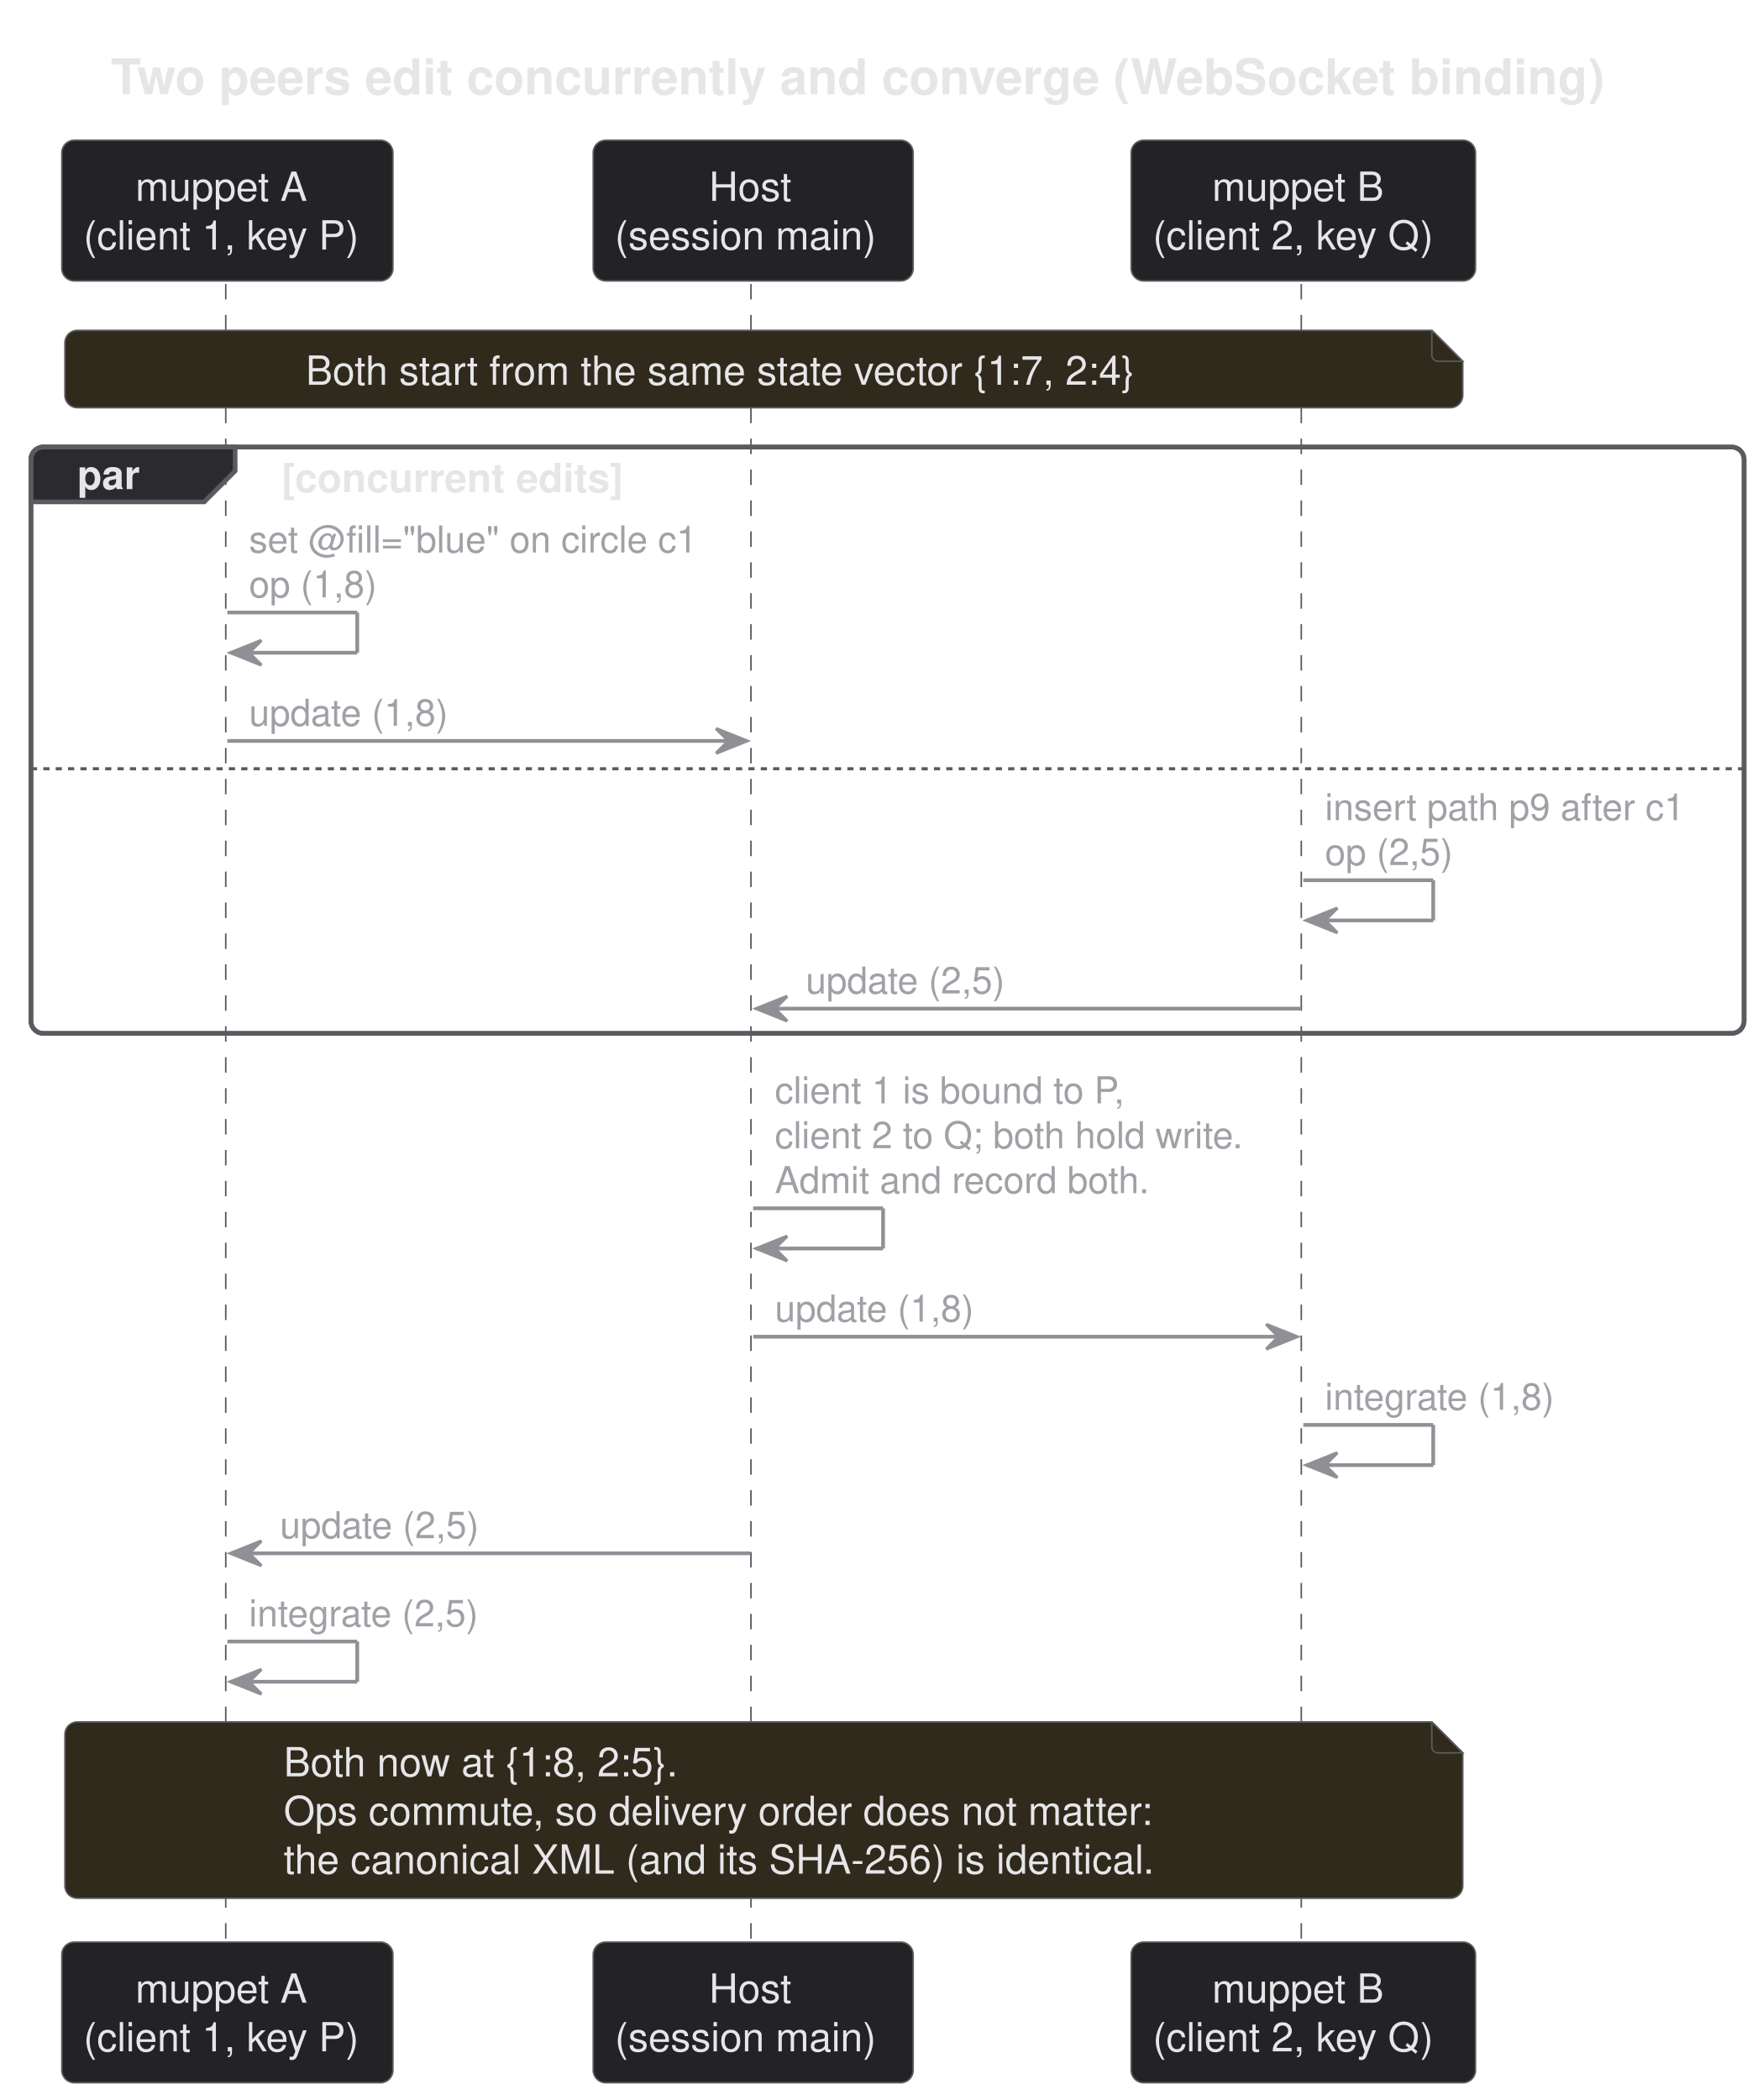
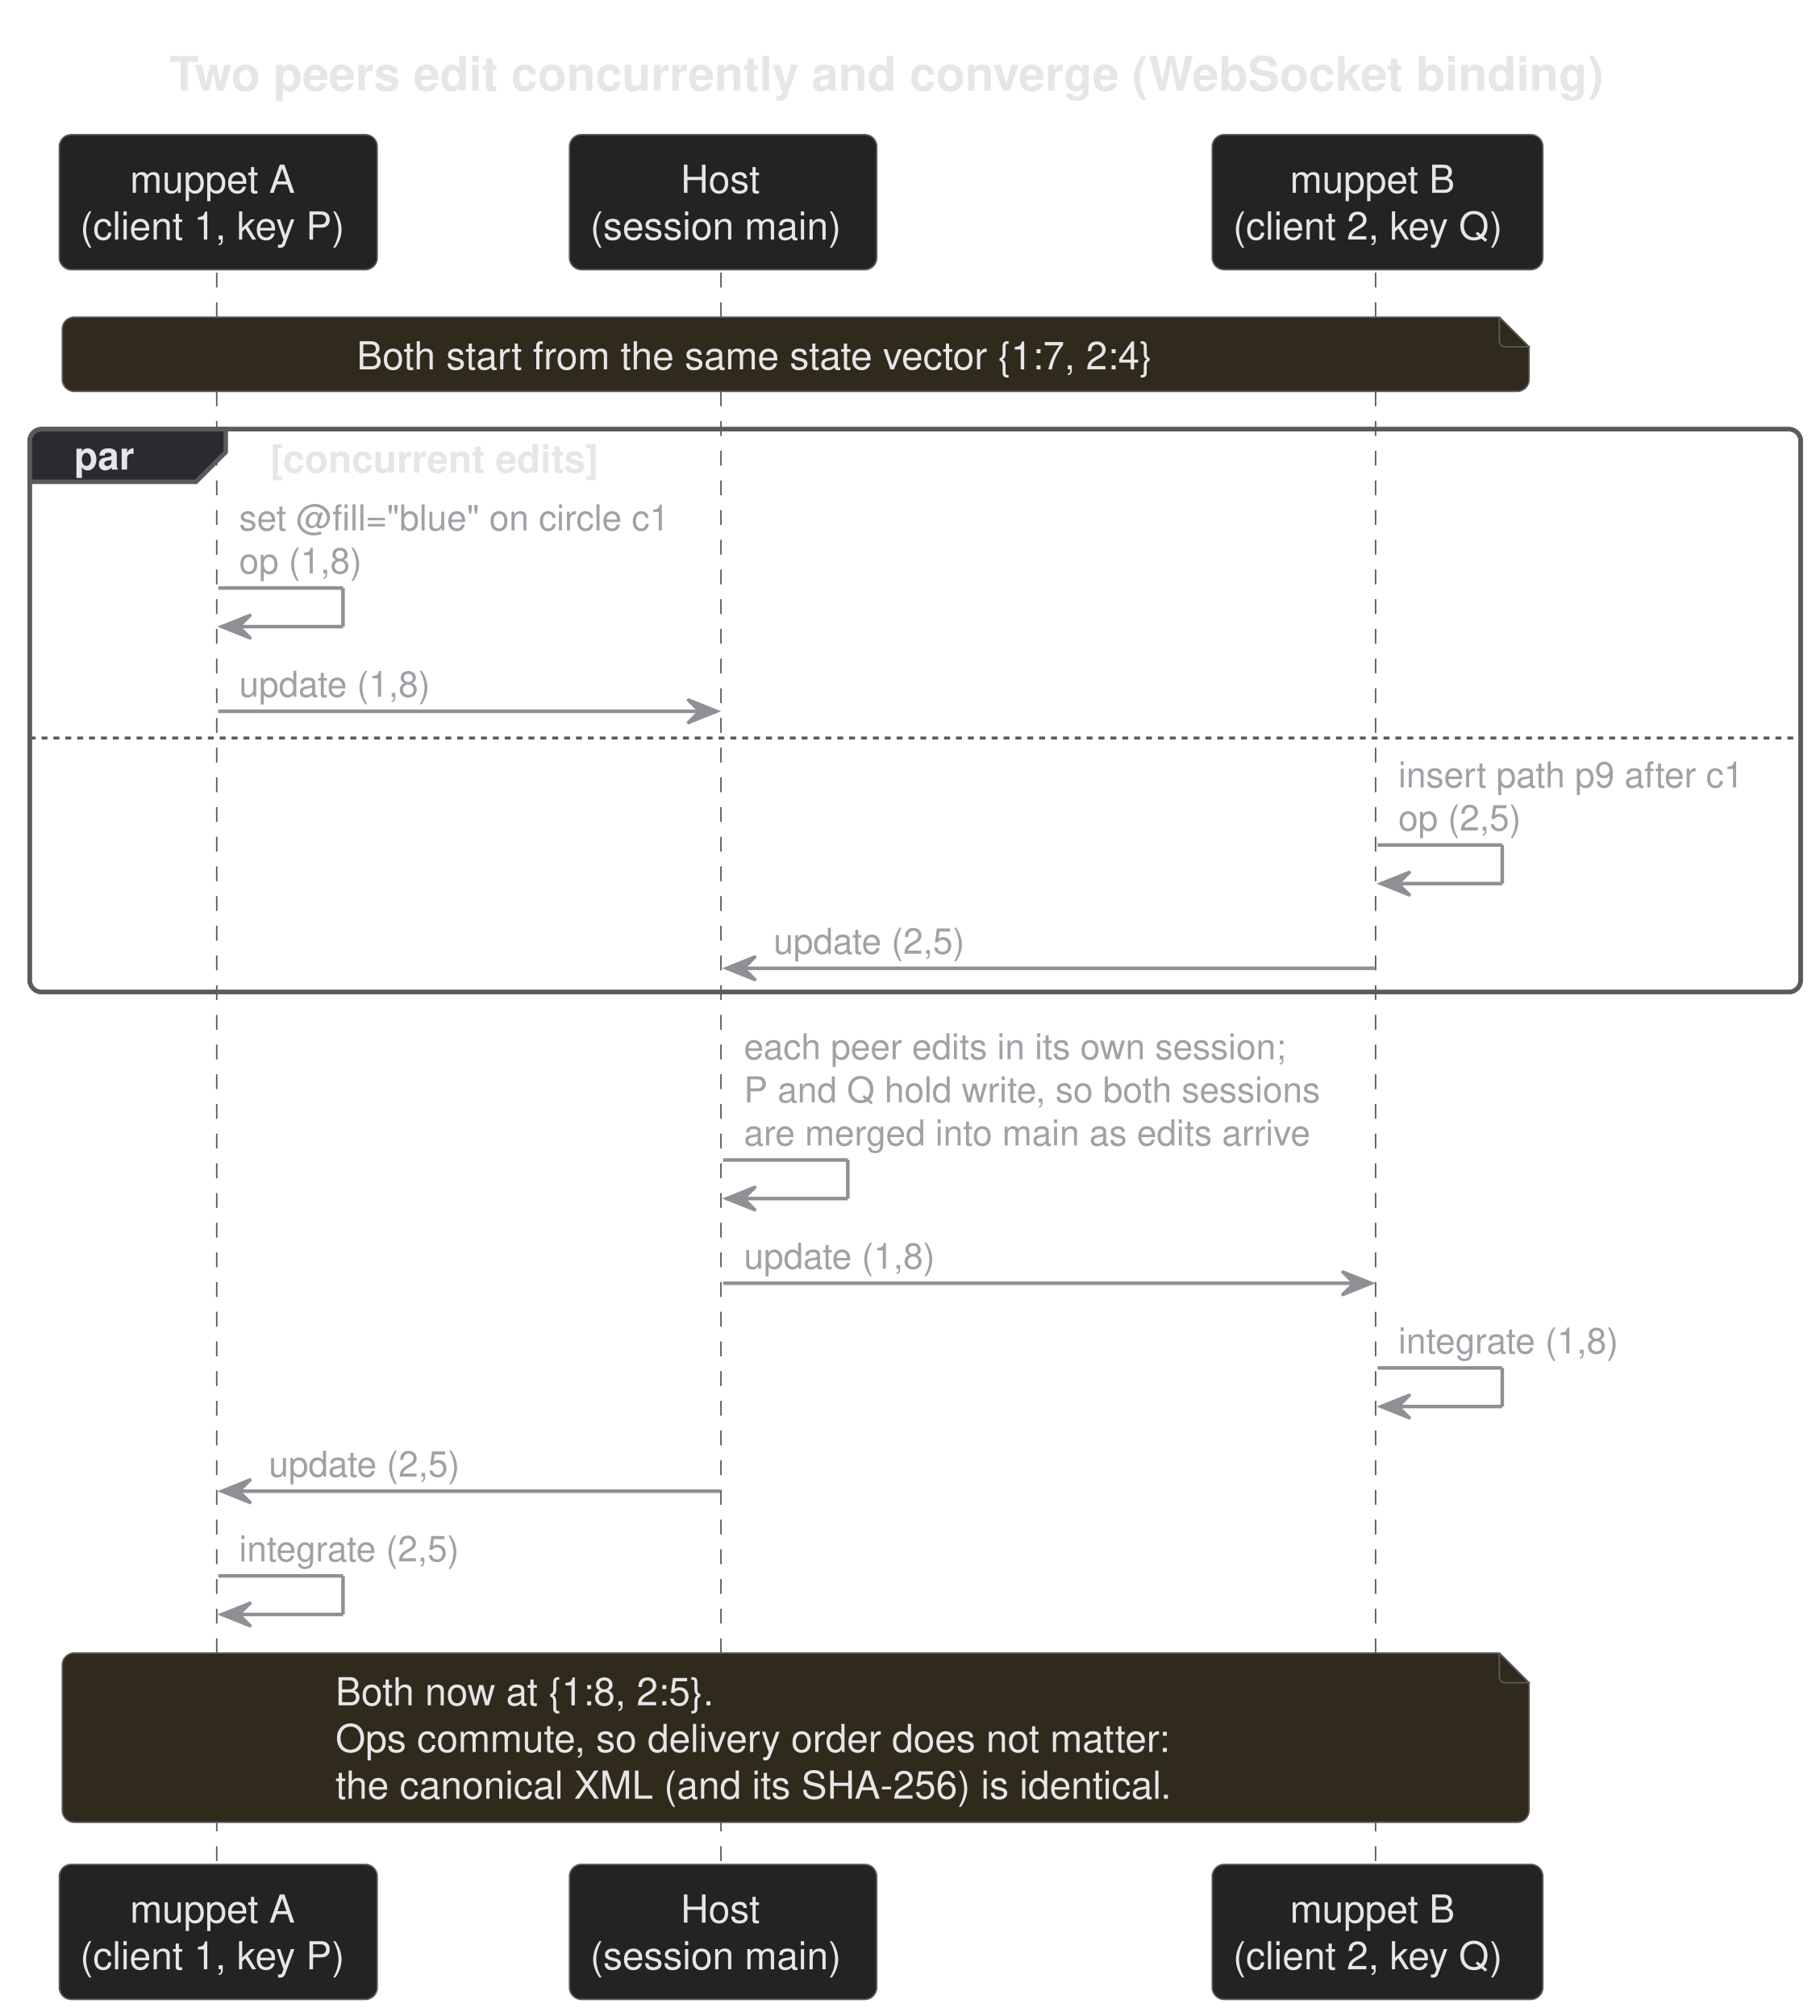
- <svg xmlns="http://www.w3.org/2000/svg" contentStyleType="text/css" data-diagram-type="SEQUENCE" height="679px" preserveAspectRatio="none" style="width:570px;height:679px;" version="1.1" viewBox="0 0 570 679" width="570px" zoomAndPan="magnify">
+ <svg xmlns="http://www.w3.org/2000/svg" contentStyleType="text/css" data-diagram-type="SEQUENCE" height="679px" preserveAspectRatio="none" style="width:613px;height:679px;" version="1.1" viewBox="0 0 613 679" width="613px" zoomAndPan="magnify">
  <defs />
  <g>
-     <text fill="#E6E6E8" font-family="Helvetica" font-size="16" font-weight="bold" lengthAdjust="spacing" textLength="501.305" x="35.833" y="30.5">Two peers edit concurrently and converge (WebSocket binding)</text>
-     <rect fill="none" height="189.576" rx="4" ry="4" style="stroke:#5A5A60;stroke-width:1.5;" width="553.971" x="10" y="144.548" />
+     <text fill="#E6E6E8" font-family="Helvetica" font-size="16" font-weight="bold" lengthAdjust="spacing" textLength="501.305" x="57.097" y="30.5">Two peers edit concurrently and converge (WebSocket binding)</text>
+     <rect fill="none" height="189.576" rx="4" ry="4" style="stroke:#5A5A60;stroke-width:1.5;" width="596.499" x="10" y="144.548" />
    <g>
      <rect fill="#000000" fill-opacity="0" height="537.131" width="8" x="69.522" y="91.818" />
      <line style="stroke:#5A5A60;stroke-width:0.5;stroke-dasharray:5,5;" x1="73" x2="73" y1="91.818" y2="628.949" />
    </g>
    <g>
      <rect fill="#000000" fill-opacity="0" height="537.131" width="8" x="239.551" y="91.818" />
      <line style="stroke:#5A5A60;stroke-width:0.5;stroke-dasharray:5,5;" x1="242.829" x2="242.829" y1="91.818" y2="628.949" />
    </g>
    <g>
-       <rect fill="#000000" fill-opacity="0" height="537.131" width="8" x="417.45" y="91.818" />
-       <line style="stroke:#5A5A60;stroke-width:0.5;stroke-dasharray:5,5;" x1="420.789" x2="420.789" y1="91.818" y2="628.949" />
+       <rect fill="#000000" fill-opacity="0" height="537.131" width="8" x="459.977" y="91.818" />
+       <line style="stroke:#5A5A60;stroke-width:0.5;stroke-dasharray:5,5;" x1="463.316" x2="463.316" y1="91.818" y2="628.949" />
    </g>
    <g class="participant participant-head" data-participant="a">
      <rect fill="#232326" height="45.459" rx="4" ry="4" style="stroke:#5A5A60;stroke-width:0.5;" width="107.044" x="20" y="45.359" />
      <text fill="#E6E6E8" font-family="Helvetica" font-size="13" lengthAdjust="spacing" textLength="59.452" x="43.796" y="64.953">muppet A</text>
      <text fill="#E6E6E8" font-family="Helvetica" font-size="13" lengthAdjust="spacing" textLength="93.044" x="27" y="80.683">(client 1, key P)</text>
    </g>
    <g class="participant participant-tail" data-participant="a">
      <rect fill="#232326" height="45.459" rx="4" ry="4" style="stroke:#5A5A60;stroke-width:0.5;" width="107.044" x="20" y="627.949" />
      <text fill="#E6E6E8" font-family="Helvetica" font-size="13" lengthAdjust="spacing" textLength="59.452" x="43.796" y="647.543">muppet A</text>
      <text fill="#E6E6E8" font-family="Helvetica" font-size="13" lengthAdjust="spacing" textLength="93.044" x="27" y="663.273">(client 1, key P)</text>
    </g>
    <g class="participant participant-head" data-participant="t">
      <rect fill="#232326" height="45.459" rx="4" ry="4" style="stroke:#5A5A60;stroke-width:0.5;" width="103.445" x="191.829" y="45.359" />
      <text fill="#E6E6E8" font-family="Helvetica" font-size="13" lengthAdjust="spacing" textLength="28.571" x="229.266" y="64.953">Host</text>
      <text fill="#E6E6E8" font-family="Helvetica" font-size="13" lengthAdjust="spacing" textLength="89.445" x="198.829" y="80.683">(session main)</text>
    </g>
    <g class="participant participant-tail" data-participant="t">
      <rect fill="#232326" height="45.459" rx="4" ry="4" style="stroke:#5A5A60;stroke-width:0.5;" width="103.445" x="191.829" y="627.949" />
      <text fill="#E6E6E8" font-family="Helvetica" font-size="13" lengthAdjust="spacing" textLength="28.571" x="229.266" y="647.543">Host</text>
      <text fill="#E6E6E8" font-family="Helvetica" font-size="13" lengthAdjust="spacing" textLength="89.445" x="198.829" y="663.273">(session main)</text>
    </g>
    <g class="participant participant-head" data-participant="b">
-       <rect fill="#232326" height="45.459" rx="4" ry="4" style="stroke:#5A5A60;stroke-width:0.5;" width="111.322" x="365.789" y="45.359" />
-       <text fill="#E6E6E8" font-family="Helvetica" font-size="13" lengthAdjust="spacing" textLength="58.989" x="391.955" y="64.953">muppet B</text>
-       <text fill="#E6E6E8" font-family="Helvetica" font-size="13" lengthAdjust="spacing" textLength="97.322" x="372.789" y="80.683">(client 2, key Q)</text>
+       <rect fill="#232326" height="45.459" rx="4" ry="4" style="stroke:#5A5A60;stroke-width:0.5;" width="111.322" x="408.316" y="45.359" />
+       <text fill="#E6E6E8" font-family="Helvetica" font-size="13" lengthAdjust="spacing" textLength="58.989" x="434.483" y="64.953">muppet B</text>
+       <text fill="#E6E6E8" font-family="Helvetica" font-size="13" lengthAdjust="spacing" textLength="97.322" x="415.316" y="80.683">(client 2, key Q)</text>
    </g>
    <g class="participant participant-tail" data-participant="b">
-       <rect fill="#232326" height="45.459" rx="4" ry="4" style="stroke:#5A5A60;stroke-width:0.5;" width="111.322" x="365.789" y="627.949" />
-       <text fill="#E6E6E8" font-family="Helvetica" font-size="13" lengthAdjust="spacing" textLength="58.989" x="391.955" y="647.543">muppet B</text>
-       <text fill="#E6E6E8" font-family="Helvetica" font-size="13" lengthAdjust="spacing" textLength="97.322" x="372.789" y="663.273">(client 2, key Q)</text>
+       <rect fill="#232326" height="45.459" rx="4" ry="4" style="stroke:#5A5A60;stroke-width:0.5;" width="111.322" x="408.316" y="627.949" />
+       <text fill="#E6E6E8" font-family="Helvetica" font-size="13" lengthAdjust="spacing" textLength="58.989" x="434.483" y="647.543">muppet B</text>
+       <text fill="#E6E6E8" font-family="Helvetica" font-size="13" lengthAdjust="spacing" textLength="97.322" x="415.316" y="663.273">(client 2, key Q)</text>
    </g>
-     <path d="M21,110.818 L21,127.818 A4,4 0 0 0 25,131.818 L469,131.818 A4,4 0 0 0 473,127.818 L473,116.818 L463,106.818 L25,106.818 A4,4 0 0 0 21,110.818" fill="#2F2A1C" style="stroke:#5A5A60;stroke-width:0.5;" />
-     <path d="M463,106.818 L463,114.818 A2,2 0 0 0 465,116.818 L473,116.818 L463,106.818" fill="#2F2A1C" style="stroke:#5A5A60;stroke-width:0.5;" />
-     <text fill="#E6E6E8" font-family="Helvetica" font-size="13" lengthAdjust="spacing" textLength="287.377" x="98.867" y="124.412">Both start from the same state vector {1:7, 2:4}</text>
+     <path d="M21,110.818 L21,127.818 A4,4 0 0 0 25,131.818 L511,131.818 A4,4 0 0 0 515,127.818 L515,116.818 L505,106.818 L25,106.818 A4,4 0 0 0 21,110.818" fill="#2F2A1C" style="stroke:#5A5A60;stroke-width:0.5;" />
+     <path d="M505,106.818 L505,114.818 A2,2 0 0 0 507,116.818 L515,116.818 L505,106.818" fill="#2F2A1C" style="stroke:#5A5A60;stroke-width:0.5;" />
+     <text fill="#E6E6E8" font-family="Helvetica" font-size="13" lengthAdjust="spacing" textLength="287.377" x="120.13" y="124.412">Both start from the same state vector {1:7, 2:4}</text>
    <path d="M14,144.548 L76.036,144.548 L76.036,152.277 L66.036,162.277 L10,162.277 L10,148.548 A4,4 0 0 1 14,144.548" fill="#2B2B2F" style="stroke:#5A5A60;stroke-width:1.5;" />
-     <rect fill="none" height="189.576" rx="4" ry="4" style="stroke:#5A5A60;stroke-width:1.5;" width="553.971" x="10" y="144.548" />
+     <rect fill="none" height="189.576" rx="4" ry="4" style="stroke:#5A5A60;stroke-width:1.5;" width="596.499" x="10" y="144.548" />
    <text fill="#E6E6E8" font-family="Helvetica" font-size="13" font-weight="bold" lengthAdjust="spacing" textLength="21.036" x="25" y="158.142">par</text>
    <text fill="#E6E6E8" font-family="Helvetica" font-size="13" font-weight="bold" lengthAdjust="spacing" textLength="115.026" x="91.036" y="159.142">[concurrent edits]</text>
    <g class="message" data-participant-1="a" data-participant-2="a">
      <line style="stroke:#8F8F95;stroke-width:1.2;" x1="73.522" x2="115.522" y1="198.046" y2="198.046" />
      <line style="stroke:#8F8F95;stroke-width:1.2;" x1="115.522" x2="115.522" y1="198.046" y2="211.046" />
      <line style="stroke:#8F8F95;stroke-width:1.2;" x1="74.522" x2="115.522" y1="211.046" y2="211.046" />
      <polygon fill="#8F8F95" points="84.522,207.046,74.522,211.046,84.522,215.046,80.522,211.046" style="stroke:#8F8F95;stroke-width:1;" />
      <text fill="#A0A0A6" font-family="Helvetica" font-size="12" lengthAdjust="spacing" textLength="156.029" x="80.522" y="178.632">set @fill="blue" on circle c1</text>
      <text fill="#A0A0A6" font-family="Helvetica" font-size="12" lengthAdjust="spacing" textLength="42.434" x="80.522" y="193.151">op (1,8)</text>
    </g>
    <g class="message" data-participant-1="a" data-participant-2="t">
      <polygon fill="#8F8F95" points="231.551,235.565,241.551,239.565,231.551,243.565,235.551,239.565" style="stroke:#8F8F95;stroke-width:1;" />
      <line style="stroke:#8F8F95;stroke-width:1.2;" x1="73.522" x2="237.551" y1="239.565" y2="239.565" />
      <text fill="#A0A0A6" font-family="Helvetica" font-size="12" lengthAdjust="spacing" textLength="67.342" x="80.522" y="234.671">update (1,8)</text>
    </g>
-     <line style="stroke:#5A5A60;stroke-width:1;stroke-dasharray:2,2;" x1="10" x2="563.971" y1="248.565" y2="248.565" />
+     <line style="stroke:#5A5A60;stroke-width:1;stroke-dasharray:2,2;" x1="10" x2="606.499" y1="248.565" y2="248.565" />
    <g class="message" data-participant-1="b" data-participant-2="b">
-       <line style="stroke:#8F8F95;stroke-width:1.2;" x1="421.45" x2="463.45" y1="284.604" y2="284.604" />
-       <line style="stroke:#8F8F95;stroke-width:1.2;" x1="463.45" x2="463.45" y1="284.604" y2="297.604" />
-       <line style="stroke:#8F8F95;stroke-width:1.2;" x1="422.45" x2="463.45" y1="297.604" y2="297.604" />
-       <polygon fill="#8F8F95" points="432.45,293.604,422.45,297.604,432.45,301.604,428.45,297.604" style="stroke:#8F8F95;stroke-width:1;" />
-       <text fill="#A0A0A6" font-family="Helvetica" font-size="12" lengthAdjust="spacing" textLength="123.522" x="428.45" y="265.19">insert path p9 after c1</text>
-       <text fill="#A0A0A6" font-family="Helvetica" font-size="12" lengthAdjust="spacing" textLength="44.742" x="428.45" y="279.71">op (2,5)</text>
+       <line style="stroke:#8F8F95;stroke-width:1.2;" x1="463.977" x2="505.977" y1="284.604" y2="284.604" />
+       <line style="stroke:#8F8F95;stroke-width:1.2;" x1="505.977" x2="505.977" y1="284.604" y2="297.604" />
+       <line style="stroke:#8F8F95;stroke-width:1.2;" x1="464.977" x2="505.977" y1="297.604" y2="297.604" />
+       <polygon fill="#8F8F95" points="474.977,293.604,464.977,297.604,474.977,301.604,470.977,297.604" style="stroke:#8F8F95;stroke-width:1;" />
+       <text fill="#A0A0A6" font-family="Helvetica" font-size="12" lengthAdjust="spacing" textLength="123.522" x="470.977" y="265.19">insert path p9 after c1</text>
+       <text fill="#A0A0A6" font-family="Helvetica" font-size="12" lengthAdjust="spacing" textLength="44.742" x="470.977" y="279.71">op (2,5)</text>
    </g>
    <g class="message" data-participant-1="b" data-participant-2="t">
      <polygon fill="#8F8F95" points="254.551,322.124,244.551,326.124,254.551,330.124,250.551,326.124" style="stroke:#8F8F95;stroke-width:1;" />
-       <line style="stroke:#8F8F95;stroke-width:1.2;" x1="248.551" x2="420.45" y1="326.124" y2="326.124" />
+       <line style="stroke:#8F8F95;stroke-width:1.2;" x1="248.551" x2="462.977" y1="326.124" y2="326.124" />
      <text fill="#A0A0A6" font-family="Helvetica" font-size="12" lengthAdjust="spacing" textLength="69.65" x="260.551" y="321.229">update (2,5)</text>
    </g>
    <g class="message" data-participant-1="t" data-participant-2="t">
      <line style="stroke:#8F8F95;stroke-width:1.2;" x1="243.551" x2="285.551" y1="390.683" y2="390.683" />
      <line style="stroke:#8F8F95;stroke-width:1.2;" x1="285.551" x2="285.551" y1="390.683" y2="403.683" />
      <line style="stroke:#8F8F95;stroke-width:1.2;" x1="244.551" x2="285.551" y1="403.683" y2="403.683" />
      <polygon fill="#8F8F95" points="254.551,399.683,244.551,403.683,254.551,407.683,250.551,403.683" style="stroke:#8F8F95;stroke-width:1;" />
-       <text fill="#A0A0A6" font-family="Helvetica" font-size="12" lengthAdjust="spacing" textLength="119.994" x="250.551" y="356.749">client 1 is bound to P,</text>
-       <text fill="#A0A0A6" font-family="Helvetica" font-size="12" lengthAdjust="spacing" textLength="163.898" x="250.551" y="371.269">client 2 to Q; both hold write.</text>
-       <text fill="#A0A0A6" font-family="Helvetica" font-size="12" lengthAdjust="spacing" textLength="130.723" x="250.551" y="385.788">Admit and record both.</text>
+       <text fill="#A0A0A6" font-family="Helvetica" font-size="12" lengthAdjust="spacing" textLength="195.381" x="250.551" y="356.749">each peer edits in its own session;</text>
+       <text fill="#A0A0A6" font-family="Helvetica" font-size="12" lengthAdjust="spacing" textLength="206.426" x="250.551" y="371.269">P and Q hold write, so both sessions</text>
+       <text fill="#A0A0A6" font-family="Helvetica" font-size="12" lengthAdjust="spacing" textLength="203.596" x="250.551" y="385.788">are merged into main as edits arrive</text>
    </g>
    <g class="message" data-participant-1="t" data-participant-2="b">
-       <polygon fill="#8F8F95" points="409.45,428.202,419.45,432.202,409.45,436.202,413.45,432.202" style="stroke:#8F8F95;stroke-width:1;" />
-       <line style="stroke:#8F8F95;stroke-width:1.2;" x1="243.551" x2="415.45" y1="432.202" y2="432.202" />
+       <polygon fill="#8F8F95" points="451.977,428.202,461.977,432.202,451.977,436.202,455.977,432.202" style="stroke:#8F8F95;stroke-width:1;" />
+       <line style="stroke:#8F8F95;stroke-width:1.2;" x1="243.551" x2="457.977" y1="432.202" y2="432.202" />
      <text fill="#A0A0A6" font-family="Helvetica" font-size="12" lengthAdjust="spacing" textLength="67.342" x="250.551" y="427.308">update (1,8)</text>
    </g>
    <g class="message" data-participant-1="b" data-participant-2="b">
-       <line style="stroke:#8F8F95;stroke-width:1.2;" x1="421.45" x2="463.45" y1="460.722" y2="460.722" />
-       <line style="stroke:#8F8F95;stroke-width:1.2;" x1="463.45" x2="463.45" y1="460.722" y2="473.722" />
-       <line style="stroke:#8F8F95;stroke-width:1.2;" x1="422.45" x2="463.45" y1="473.722" y2="473.722" />
-       <polygon fill="#8F8F95" points="432.45,469.722,422.45,473.722,432.45,477.722,428.45,473.722" style="stroke:#8F8F95;stroke-width:1;" />
-       <text fill="#A0A0A6" font-family="Helvetica" font-size="12" lengthAdjust="spacing" textLength="78.346" x="428.45" y="455.827">integrate (1,8)</text>
+       <line style="stroke:#8F8F95;stroke-width:1.2;" x1="463.977" x2="505.977" y1="460.722" y2="460.722" />
+       <line style="stroke:#8F8F95;stroke-width:1.2;" x1="505.977" x2="505.977" y1="460.722" y2="473.722" />
+       <line style="stroke:#8F8F95;stroke-width:1.2;" x1="464.977" x2="505.977" y1="473.722" y2="473.722" />
+       <polygon fill="#8F8F95" points="474.977,469.722,464.977,473.722,474.977,477.722,470.977,473.722" style="stroke:#8F8F95;stroke-width:1;" />
+       <text fill="#A0A0A6" font-family="Helvetica" font-size="12" lengthAdjust="spacing" textLength="78.346" x="470.977" y="455.827">integrate (1,8)</text>
    </g>
    <g class="message" data-participant-1="t" data-participant-2="a">
      <polygon fill="#8F8F95" points="84.522,498.241,74.522,502.241,84.522,506.241,80.522,502.241" style="stroke:#8F8F95;stroke-width:1;" />
      <line style="stroke:#8F8F95;stroke-width:1.2;" x1="78.522" x2="242.551" y1="502.241" y2="502.241" />
      <text fill="#A0A0A6" font-family="Helvetica" font-size="12" lengthAdjust="spacing" textLength="69.65" x="90.522" y="497.347">update (2,5)</text>
    </g>
    <g class="message" data-participant-1="a" data-participant-2="a">
      <line style="stroke:#8F8F95;stroke-width:1.2;" x1="73.522" x2="115.522" y1="530.761" y2="530.761" />
      <line style="stroke:#8F8F95;stroke-width:1.2;" x1="115.522" x2="115.522" y1="530.761" y2="543.761" />
      <line style="stroke:#8F8F95;stroke-width:1.2;" x1="74.522" x2="115.522" y1="543.761" y2="543.761" />
      <polygon fill="#8F8F95" points="84.522,539.761,74.522,543.761,84.522,547.761,80.522,543.761" style="stroke:#8F8F95;stroke-width:1;" />
      <text fill="#A0A0A6" font-family="Helvetica" font-size="12" lengthAdjust="spacing" textLength="80.654" x="80.522" y="525.866">integrate (2,5)</text>
    </g>
-     <path d="M21,560.761 L21,609.761 A4,4 0 0 0 25,613.761 L469,613.761 A4,4 0 0 0 473,609.761 L473,566.761 L463,556.761 L25,556.761 A4,4 0 0 0 21,560.761" fill="#2F2A1C" style="stroke:#5A5A60;stroke-width:0.5;" />
-     <path d="M463,556.761 L463,564.761 A2,2 0 0 0 465,566.761 L473,566.761 L463,556.761" fill="#2F2A1C" style="stroke:#5A5A60;stroke-width:0.5;" />
-     <text fill="#E6E6E8" font-family="Helvetica" font-size="13" lengthAdjust="spacing" textLength="135.757" x="91.729" y="574.355">Both now at {1:8, 2:5}.</text>
-     <text fill="#E6E6E8" font-family="Helvetica" font-size="13" lengthAdjust="spacing" textLength="301.653" x="91.729" y="590.084">Ops commute, so delivery order does not matter:</text>
-     <text fill="#E6E6E8" font-family="Helvetica" font-size="13" lengthAdjust="spacing" textLength="300.911" x="91.729" y="605.813">the canonical XML (and its SHA-256) is identical.</text>
+     <path d="M21,560.761 L21,609.761 A4,4 0 0 0 25,613.761 L511,613.761 A4,4 0 0 0 515,609.761 L515,566.761 L505,556.761 L25,556.761 A4,4 0 0 0 21,560.761" fill="#2F2A1C" style="stroke:#5A5A60;stroke-width:0.5;" />
+     <path d="M505,556.761 L505,564.761 A2,2 0 0 0 507,566.761 L515,566.761 L505,556.761" fill="#2F2A1C" style="stroke:#5A5A60;stroke-width:0.5;" />
+     <text fill="#E6E6E8" font-family="Helvetica" font-size="13" lengthAdjust="spacing" textLength="135.757" x="112.992" y="574.355">Both now at {1:8, 2:5}.</text>
+     <text fill="#E6E6E8" font-family="Helvetica" font-size="13" lengthAdjust="spacing" textLength="301.653" x="112.992" y="590.084">Ops commute, so delivery order does not matter:</text>
+     <text fill="#E6E6E8" font-family="Helvetica" font-size="13" lengthAdjust="spacing" textLength="300.911" x="112.992" y="605.813">the canonical XML (and its SHA-256) is identical.</text>
  </g>
</svg>
